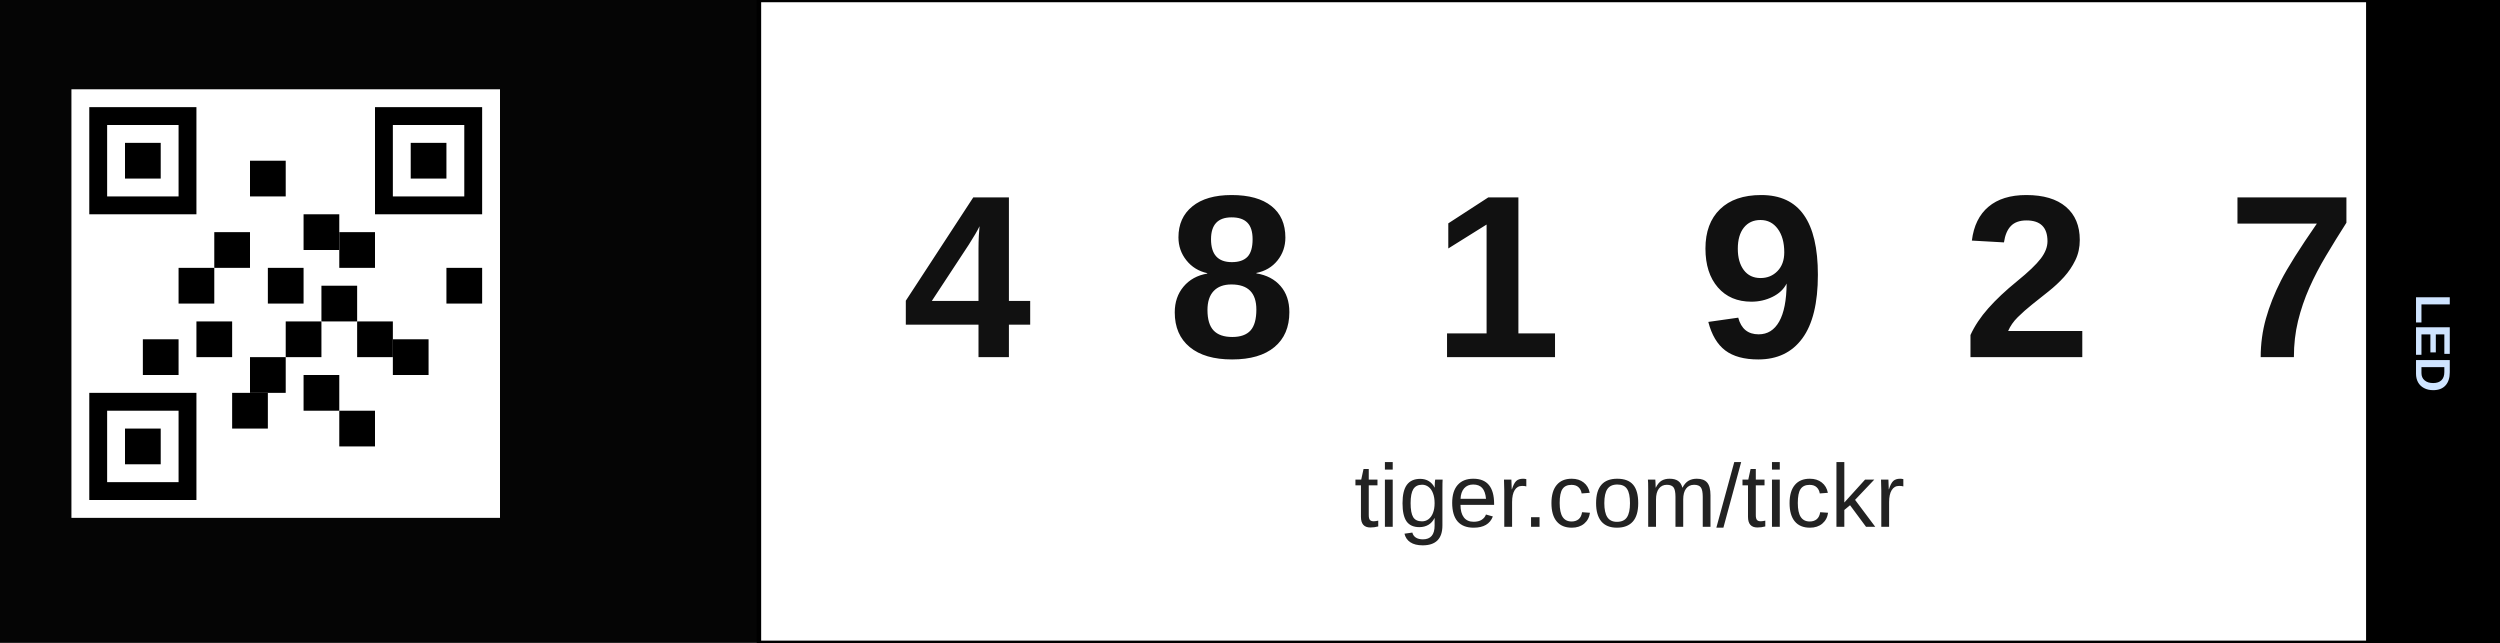
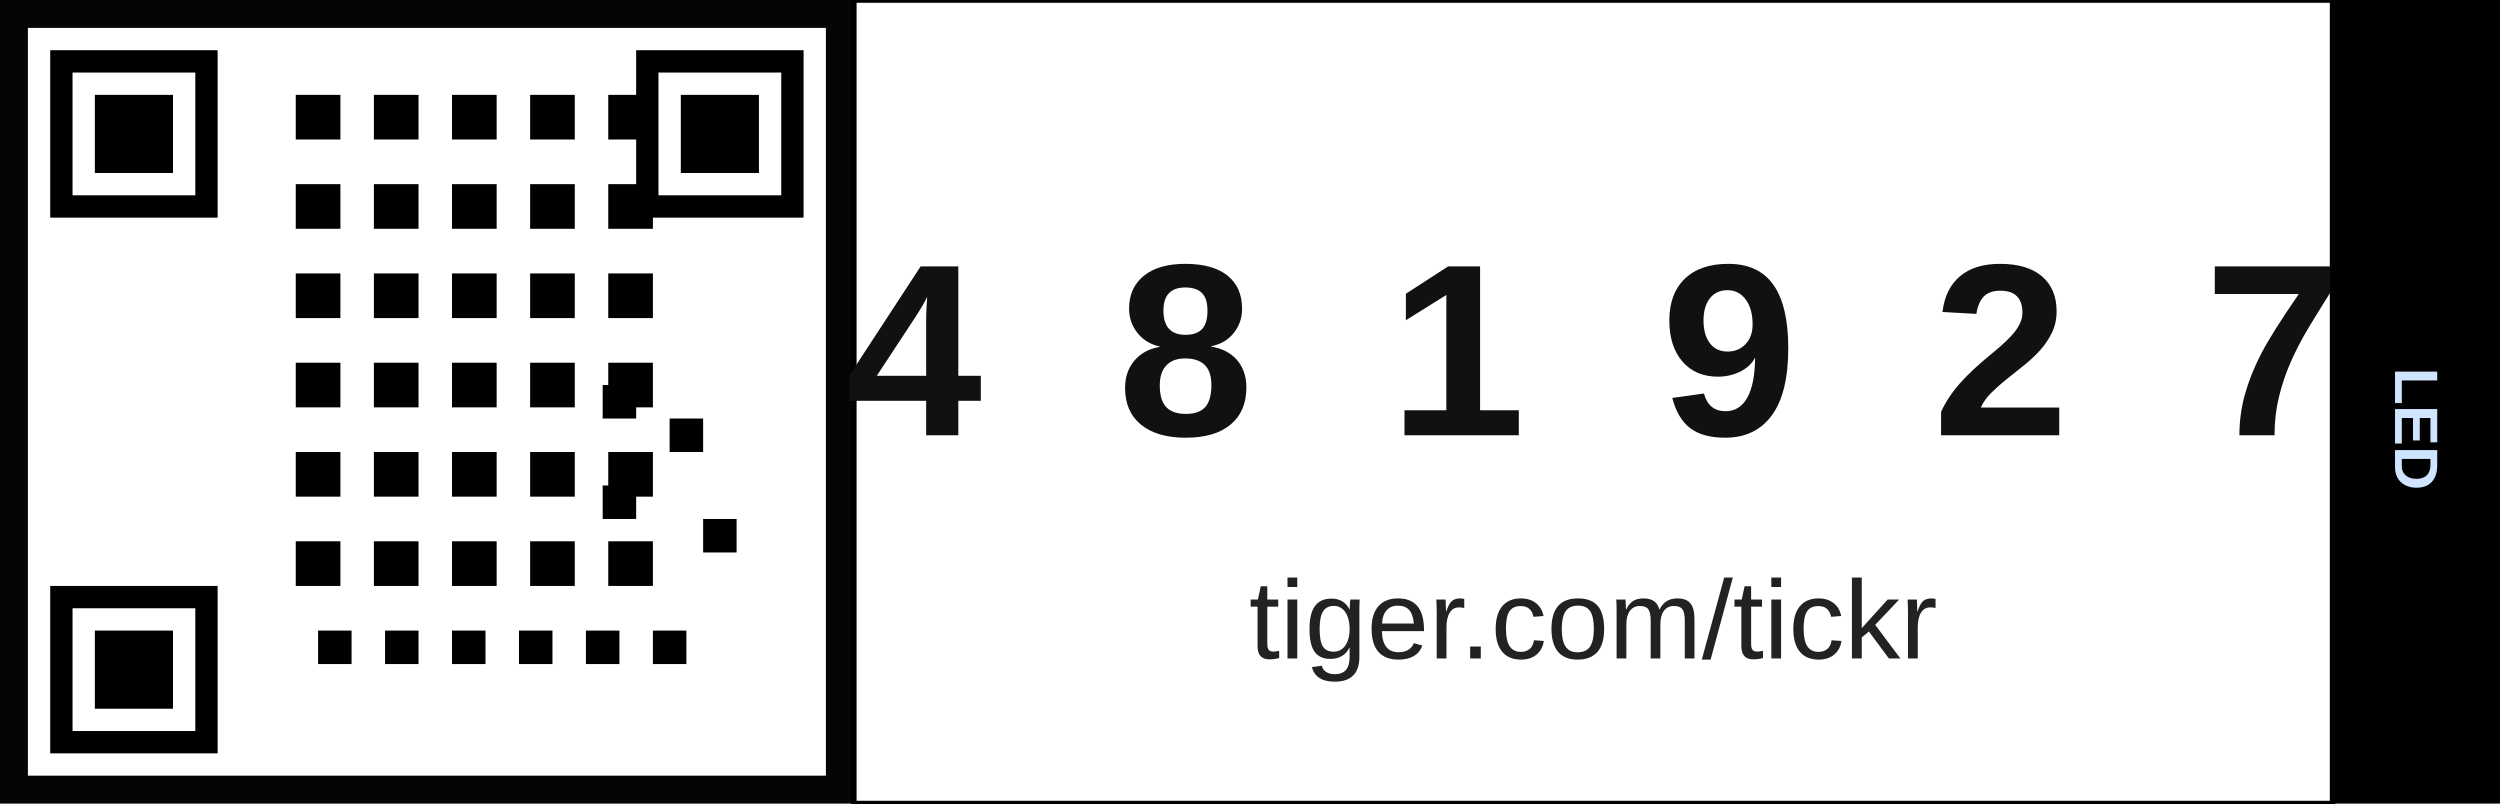
- <svg xmlns="http://www.w3.org/2000/svg" width="560" height="144" viewBox="0 0 560 144">
-   <rect width="170" height="144" x="0" y="0" fill="#050505" />
+ <svg xmlns="http://www.w3.org/2000/svg" width="448" height="144" viewBox="0 0 448 144">
+   <rect width="153" height="144" x="0" y="0" fill="#050505" />
  <a href="https://tiger.com/tickr" target="_blank">
-     <g id="qr" transform="translate(16,20) scale(1)">
-       <rect x="0" y="0" width="96" height="96" fill="#fff" />
-       <rect x="4" y="4" width="24" height="24" fill="#000" />
-       <rect x="8" y="8" width="16" height="16" fill="#fff" />
-       <rect x="12" y="12" width="8" height="8" fill="#000" />
-       <rect x="68" y="4" width="24" height="24" fill="#000" />
-       <rect x="72" y="8" width="16" height="16" fill="#fff" />
-       <rect x="76" y="12" width="8" height="8" fill="#000" />
-       <rect x="4" y="68" width="24" height="24" fill="#000" />
-       <rect x="8" y="72" width="16" height="16" fill="#fff" />
-       <rect x="12" y="76" width="8" height="8" fill="#000" />
-       <rect x="40" y="16" width="8" height="8" fill="#000" />
-       <rect x="52" y="28" width="8" height="8" fill="#000" />
-       <rect x="44" y="40" width="8" height="8" fill="#000" />
-       <rect x="56" y="44" width="8" height="8" fill="#000" />
-       <rect x="40" y="60" width="8" height="8" fill="#000" />
-       <rect x="52" y="64" width="8" height="8" fill="#000" />
-       <rect x="64" y="52" width="8" height="8" fill="#000" />
-       <rect x="28" y="52" width="8" height="8" fill="#000" />
-       <rect x="32" y="32" width="8" height="8" fill="#000" />
-       <rect x="60" y="32" width="8" height="8" fill="#000" />
-       <rect x="48" y="52" width="8" height="8" fill="#000" />
-       <rect x="36" y="68" width="8" height="8" fill="#000" />
-       <rect x="60" y="72" width="8" height="8" fill="#000" />
-       <rect x="72" y="56" width="8" height="8" fill="#000" />
-       <rect x="84" y="40" width="8" height="8" fill="#000" />
-       <rect x="24" y="40" width="8" height="8" fill="#000" />
-       <rect x="16" y="56" width="8" height="8" fill="#000" />
+     <g id="qr" transform="translate(5,5)">
+       <rect x="0" y="0" width="143" height="134" fill="#ffffff" />
+       <g fill="#000">
+         <rect x="4" y="4" width="30" height="30" />
+         <rect x="8" y="8" width="22" height="22" fill="#fff" />
+         <rect x="12" y="12" width="14" height="14" fill="#000" />
+         <rect x="109" y="4" width="30" height="30" />
+         <rect x="113" y="8" width="22" height="22" fill="#fff" />
+         <rect x="117" y="12" width="14" height="14" fill="#000" />
+         <rect x="4" y="100" width="30" height="30" />
+         <rect x="8" y="104" width="22" height="22" fill="#fff" />
+         <rect x="12" y="108" width="14" height="14" fill="#000" />
+       </g>
+       <g fill="#000">
+         <rect x="48" y="12" width="8" height="8" />
+         <rect x="62" y="12" width="8" height="8" />
+         <rect x="76" y="12" width="8" height="8" />
+         <rect x="90" y="12" width="8" height="8" />
+         <rect x="104" y="12" width="8" height="8" />
+         <rect x="48" y="28" width="8" height="8" />
+         <rect x="62" y="28" width="8" height="8" />
+         <rect x="76" y="28" width="8" height="8" />
+         <rect x="90" y="28" width="8" height="8" />
+         <rect x="104" y="28" width="8" height="8" />
+         <rect x="48" y="44" width="8" height="8" />
+         <rect x="62" y="44" width="8" height="8" />
+         <rect x="76" y="44" width="8" height="8" />
+         <rect x="90" y="44" width="8" height="8" />
+         <rect x="104" y="44" width="8" height="8" />
+         <rect x="48" y="60" width="8" height="8" />
+         <rect x="62" y="60" width="8" height="8" />
+         <rect x="76" y="60" width="8" height="8" />
+         <rect x="90" y="60" width="8" height="8" />
+         <rect x="104" y="60" width="8" height="8" />
+         <rect x="48" y="76" width="8" height="8" />
+         <rect x="62" y="76" width="8" height="8" />
+         <rect x="76" y="76" width="8" height="8" />
+         <rect x="90" y="76" width="8" height="8" />
+         <rect x="104" y="76" width="8" height="8" />
+         <rect x="48" y="92" width="8" height="8" />
+         <rect x="62" y="92" width="8" height="8" />
+         <rect x="76" y="92" width="8" height="8" />
+         <rect x="90" y="92" width="8" height="8" />
+         <rect x="104" y="92" width="8" height="8" />
+       </g>
+       <g fill="#000">
+         <rect x="103" y="64" width="6" height="6" />
+         <rect x="115" y="70" width="6" height="6" />
+         <rect x="103" y="82" width="6" height="6" />
+         <rect x="121" y="88" width="6" height="6" />
+         <rect x="52" y="108" width="6" height="6" />
+         <rect x="64" y="108" width="6" height="6" />
+         <rect x="76" y="108" width="6" height="6" />
+         <rect x="88" y="108" width="6" height="6" />
+         <rect x="100" y="108" width="6" height="6" />
+         <rect x="112" y="108" width="6" height="6" />
+       </g>
    </g>
  </a>
-   <rect x="170" y="0" width="390" height="144" fill="#ffffff" stroke="#000000" stroke-width="1" />
-   <text x="365" y="80" text-anchor="middle" font-family="system-ui,Arial" font-size="52" fill="#111" font-weight="600" letter-spacing="8">4 8 1 9 2 7</text>
-   <text x="365" y="118" text-anchor="middle" font-family="system-ui,Arial" font-size="20" fill="#222">tiger.com/tickr</text>
-   <rect x="530" y="0" width="30" height="144" fill="#000000">
+   <rect x="153" y="0" width="265" height="144" fill="#ffffff" stroke="#000000" stroke-width="1" />
+   <text x="285.5" y="78" text-anchor="middle" font-family="system-ui,Arial" font-size="44" fill="#111" font-weight="600" letter-spacing="6">4 8 1 9 2 7</text>
+   <text x="285.5" y="118" text-anchor="middle" font-family="system-ui,Arial" font-size="20" fill="#222">tiger.com/tickr</text>
+   <rect x="418" y="0" width="30" height="144" fill="#000000">
    <animate attributeName="fill" values="#000000;#0a2d66;#1e6fff;#0a2d66;#000000" dur="6s" repeatCount="indefinite" keyTimes="0;0.25;0.5;0.75;1" />
  </rect>
-   <text x="545" y="72" text-anchor="middle" font-family="system-ui,Arial" font-size="11" fill="#cfe4ff" writing-mode="tb" glyph-orientation-vertical="0" font-weight="600">LED</text>
+   <text x="433" y="72" text-anchor="middle" font-family="system-ui,Arial" font-size="11" fill="#cfe4ff" writing-mode="tb" glyph-orientation-vertical="0" font-weight="600">LED</text>
</svg>
